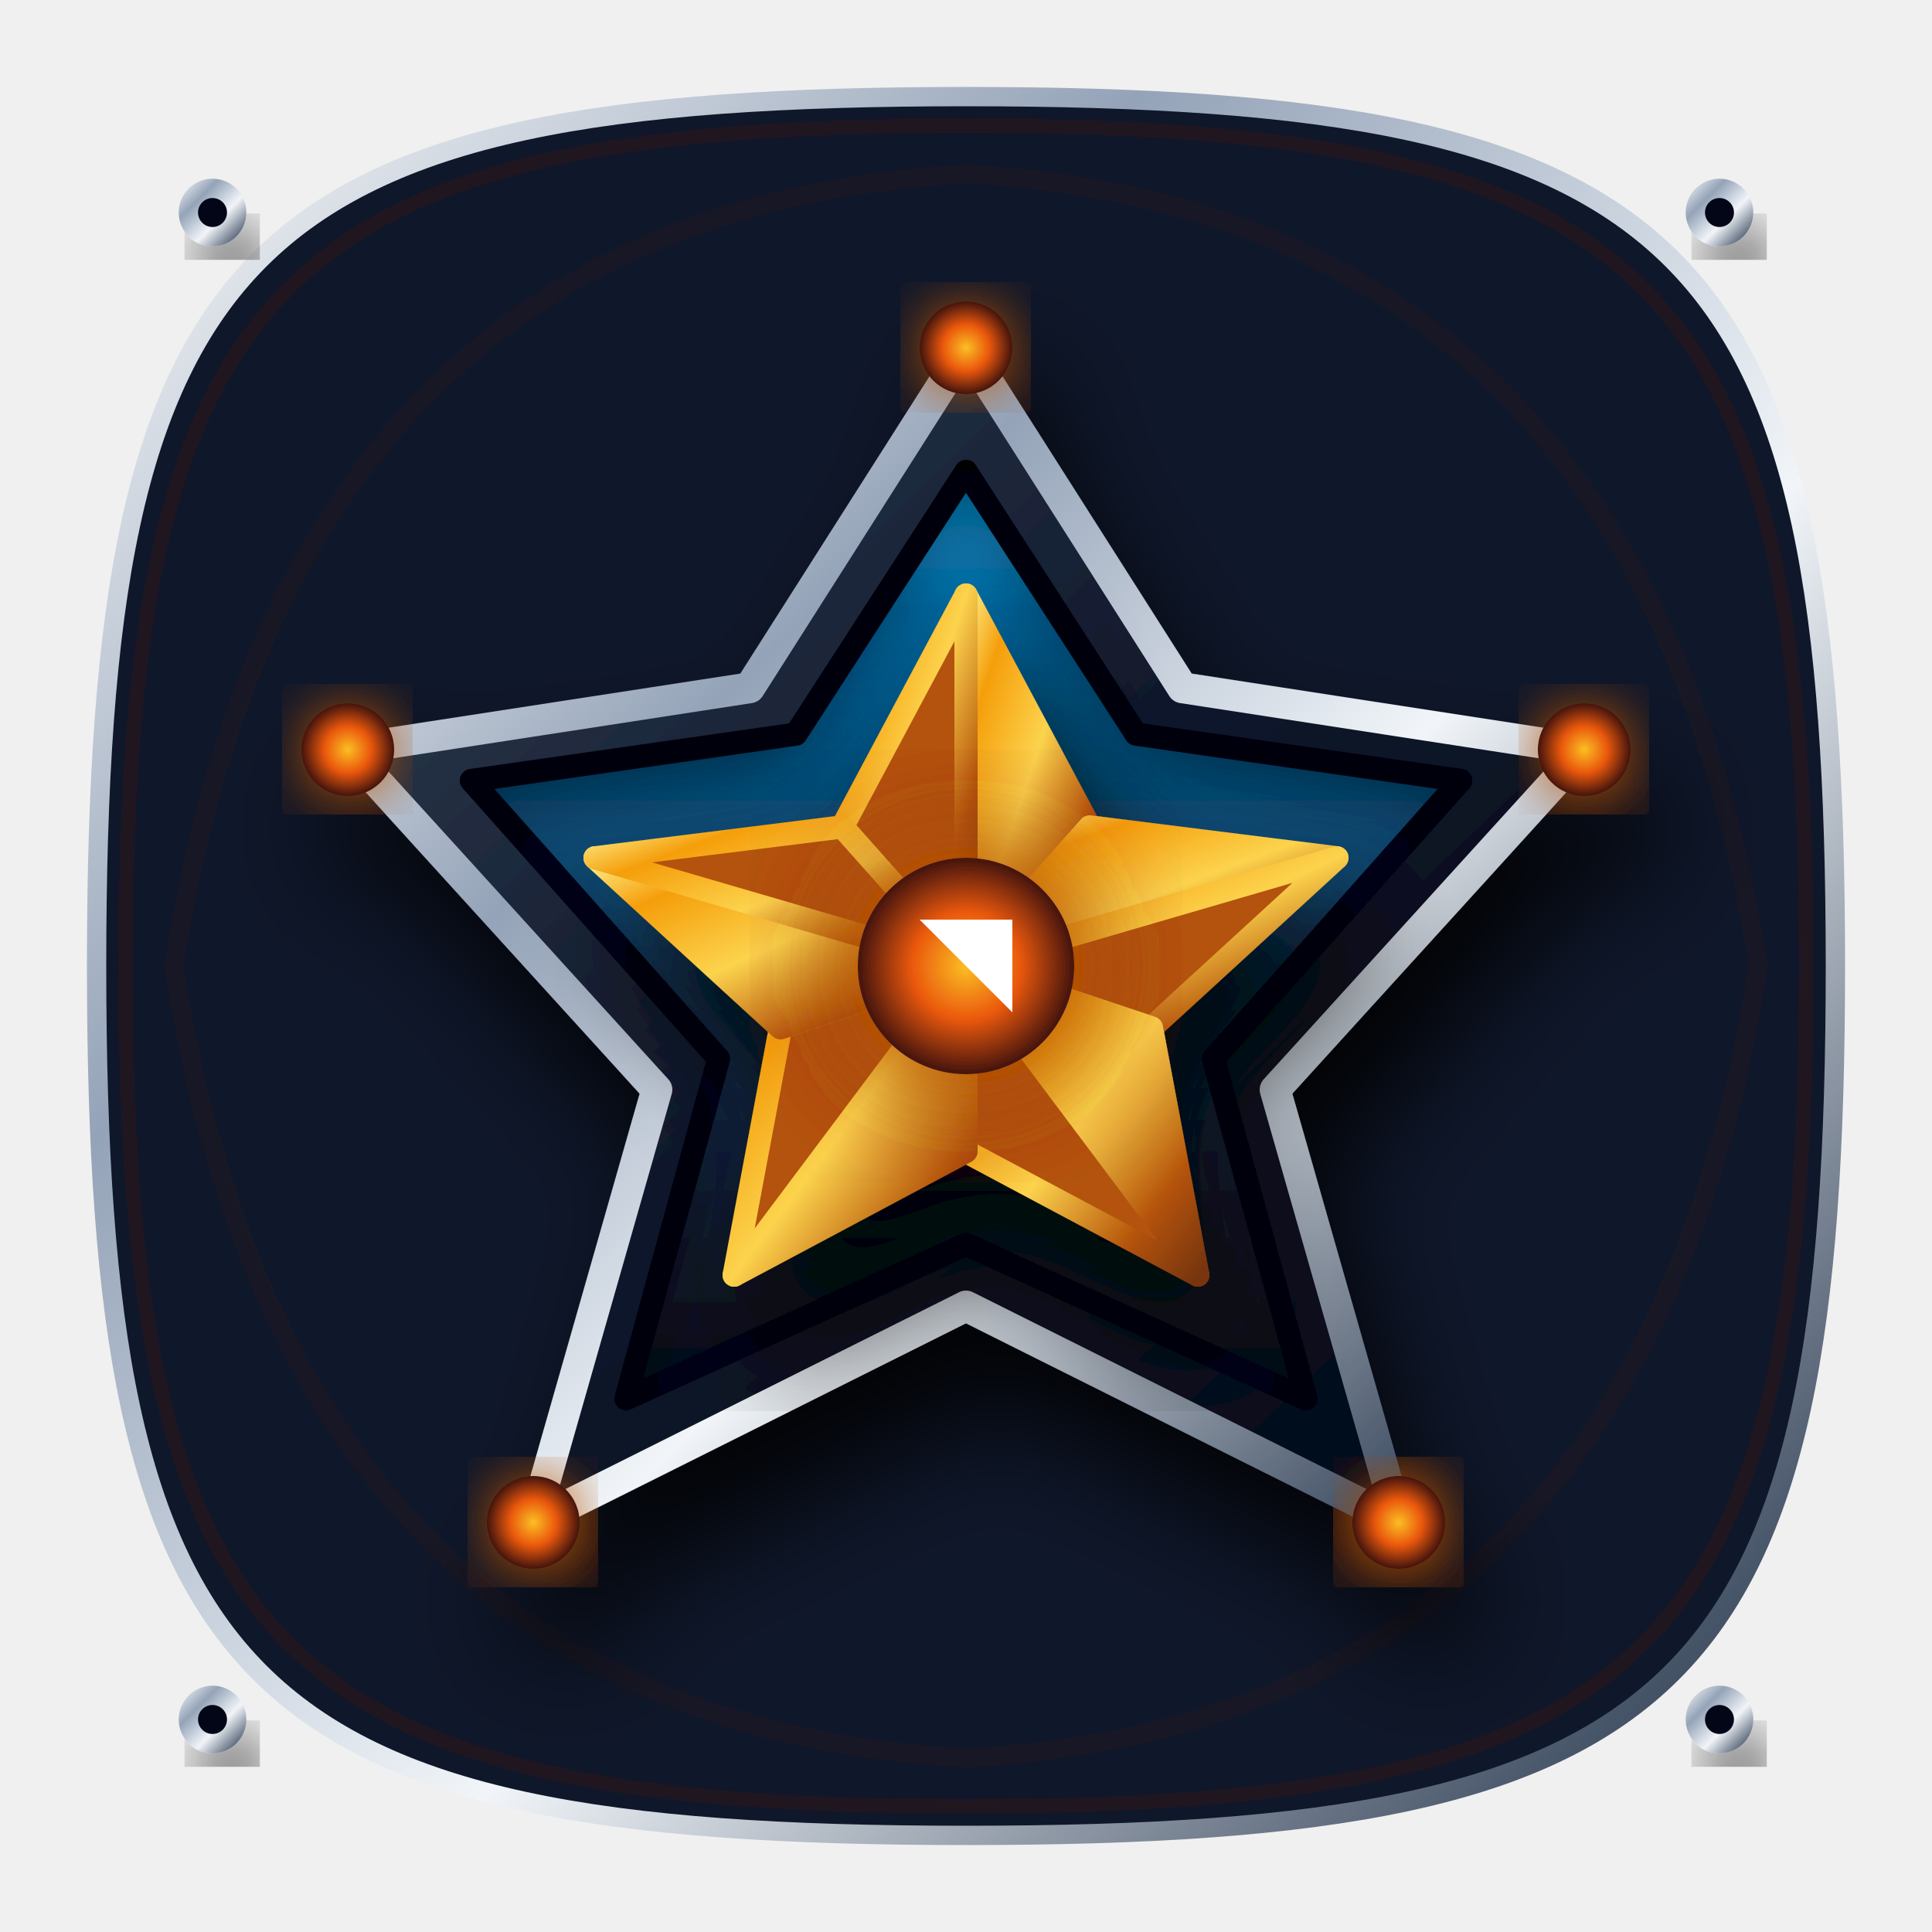
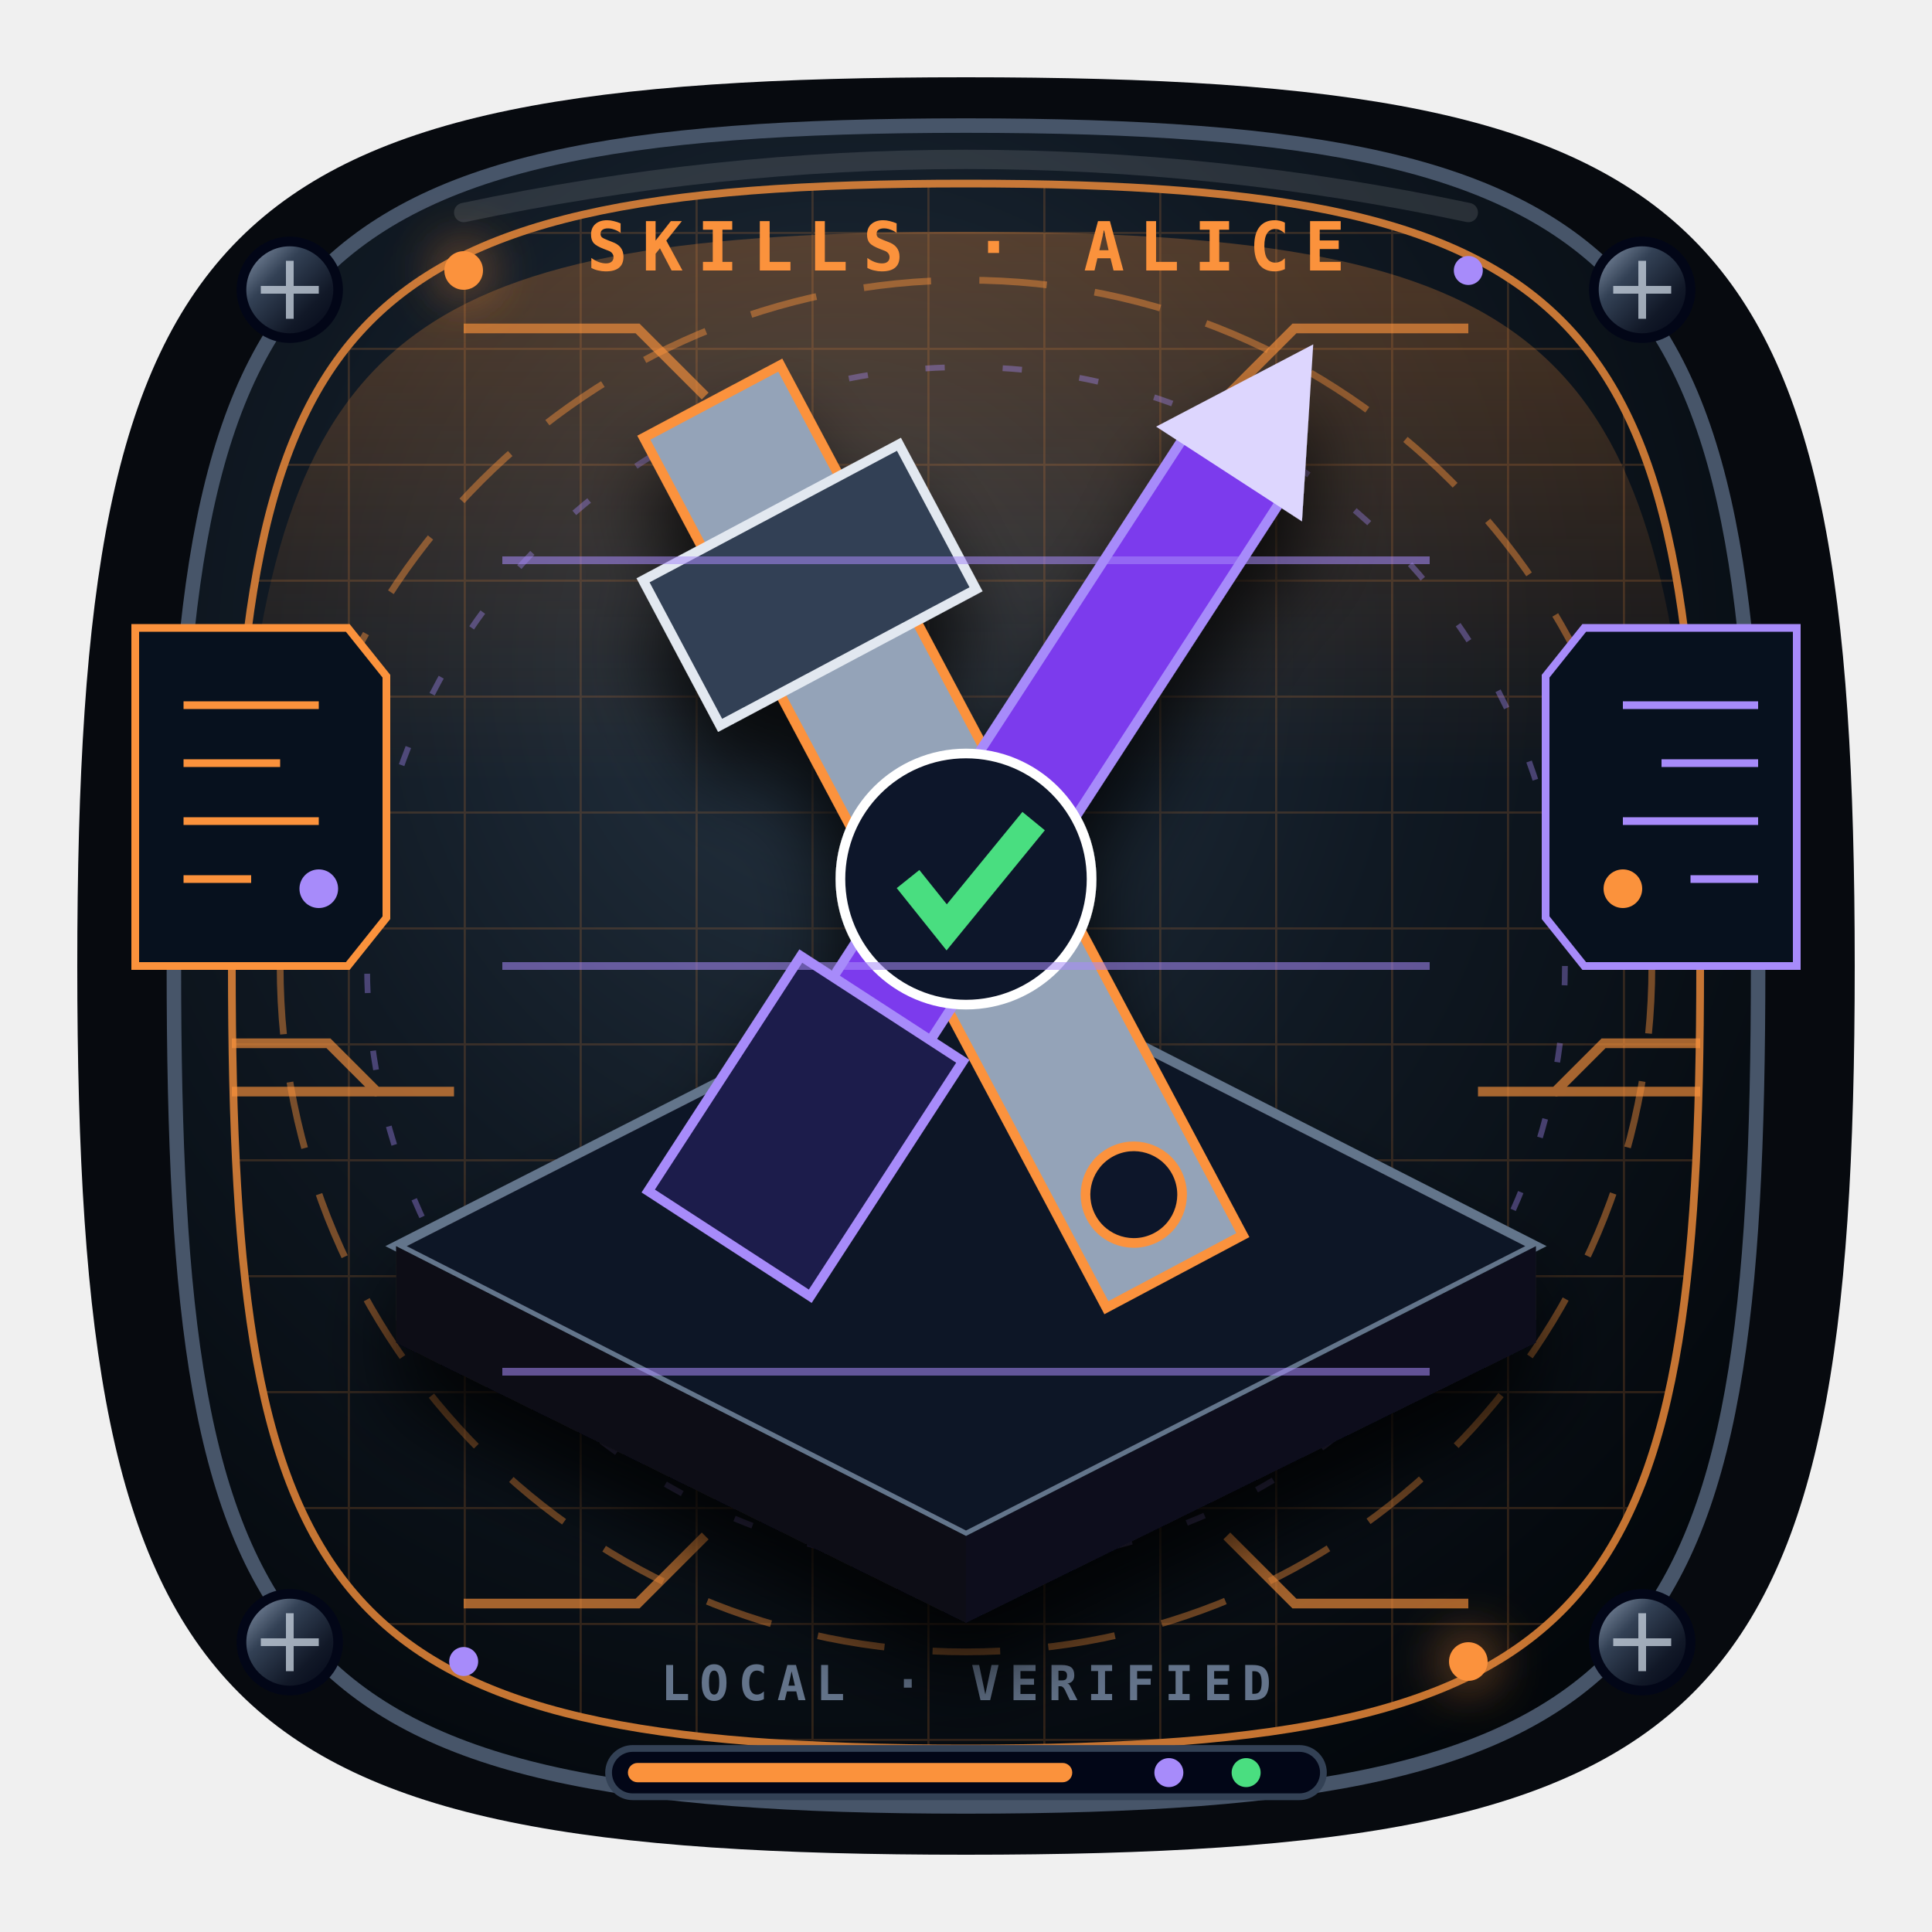
- <svg xmlns="http://www.w3.org/2000/svg" width="200" height="200" viewBox="0 0 200 200">
+ <svg xmlns="http://www.w3.org/2000/svg" viewBox="0 0 200 200" role="img" aria-label="Habilidades">
+   <style>
+     .skills-orbit{animation:skillsOrbit 4s linear infinite}.skills-pulse{animation:skillsPulse 1.8s ease-in-out infinite}.skills-scan{animation:skillsScan 3s ease-in-out infinite}
+     @keyframes skillsOrbit{to{stroke-dashoffset:-42}}@keyframes skillsPulse{50%{opacity:.3}}@keyframes skillsScan{0%,100%{transform:translateX(-7px);opacity:.18}50%{transform:translateX(7px);opacity:.8}}
+     @media (prefers-reduced-motion:reduce){.skills-orbit,.skills-pulse,.skills-scan{animation:none}}
+   </style>
  <defs>
-     <linearGradient id="goldGrad" x1="0%" y1="0%" x2="100%" y2="100%">
-       <stop offset="0%" stop-color="#fef08a" />
-       <stop offset="20%" stop-color="#f59e0b" />
-       <stop offset="50%" stop-color="#fcd34d" />
-       <stop offset="80%" stop-color="#b45309" />
-       <stop offset="100%" stop-color="#78350f" />
+     <radialGradient id="skills-base" cx="42%" cy="32%" r="75%">
+       <stop stop-color="#263442" />
+       <stop offset=".48" stop-color="#101923" />
+       <stop offset="1" stop-color="#03070b" />
+     </radialGradient>
+     <linearGradient id="skills-metal" x1="0" y1="0" x2="1" y2="1">
+       <stop stop-color="#94a3b8" />
+       <stop offset=".35" stop-color="#334155" />
+       <stop offset=".7" stop-color="#111827" />
+       <stop offset="1" stop-color="#020617" />
    </linearGradient>
-     <linearGradient id="goldLight" x1="0%" y1="100%" x2="100%" y2="0%">
-       <stop offset="0%" stop-color="#fcd34d" />
-       <stop offset="100%" stop-color="#fffbeb" />
+     <linearGradient id="skills-accent" x1="0" x2="1">
+       <stop stop-color="#fb923c" />
+       <stop offset=".52" stop-color="#f8fafc" />
+       <stop offset="1" stop-color="#a78bfa" />
    </linearGradient>
-     <linearGradient id="silverGrad" x1="0%" y1="0%" x2="100%" y2="100%">
-       <stop offset="0%" stop-color="#ffffff" />
-       <stop offset="30%" stop-color="#94a3b8" />
-       <stop offset="60%" stop-color="#f1f5f9" />
-       <stop offset="90%" stop-color="#475569" />
-       <stop offset="100%" stop-color="#1e293b" />
-     </linearGradient>
-     <linearGradient id="silverDark" x1="0%" y1="0%" x2="100%" y2="100%">
-       <stop offset="0%" stop-color="#94a3b8" />
-       <stop offset="100%" stop-color="#0f172a" />
-     </linearGradient>
-     <linearGradient id="darkMetal" x1="0%" y1="0%" x2="100%" y2="100%">
-       <stop offset="0%" stop-color="#334155" />
-       <stop offset="50%" stop-color="#0f172a" />
-       <stop offset="100%" stop-color="#020617" />
-     </linearGradient>
-     <linearGradient id="solarCellGrad" x1="0%" y1="0%" x2="0%" y2="100%">
-       <stop offset="0%" stop-color="#0ea5e9" />
-       <stop offset="15%" stop-color="#0369a1" />
-       <stop offset="85%" stop-color="#0f172a" />
-       <stop offset="100%" stop-color="#020617" />
-     </linearGradient>
-     <linearGradient id="glassGrad" x1="0%" y1="0%" x2="100%" y2="100%">
-       <stop offset="0%" stop-color="#ffffff" stop-opacity="0.6" />
-       <stop offset="40%" stop-color="#ffffff" stop-opacity="0.1" />
-       <stop offset="60%" stop-color="#000000" stop-opacity="0.4" />
-       <stop offset="100%" stop-color="#ffffff" stop-opacity="0.3" />
-     </linearGradient>
-     <radialGradient id="accentGrad" cx="50%" cy="50%" r="50%">
-       <stop offset="0%" stop-color="#fbbf24" />
-       <stop offset="50%" stop-color="#ea580c" />
-       <stop offset="100%" stop-color="#431407" />
+     <radialGradient id="skills-holo">
+       <stop stop-color="#fff" />
+       <stop offset=".18" stop-color="#fb923c" />
+       <stop offset=".68" stop-color="#a78bfa" />
+       <stop offset="1" stop-color="#07111d" />
    </radialGradient>
-     <filter id="neonGlow" x="-20%" y="-20%" width="140%" height="140%">
-       <feGaussianBlur stdDeviation="2" result="blur" />
+     <pattern id="skills-grid" width="12" height="12" patternUnits="userSpaceOnUse">
+       <path d="M12 0H0v12" fill="none" stroke="#fb923c" stroke-width=".45" opacity=".22" />
+     </pattern>
+     <filter id="skills-glow" x="-50%" y="-50%" width="200%" height="200%">
+       <feGaussianBlur stdDeviation="2.8" result="b" />
      <feMerge>
-         <feMergeNode in="blur" />
+         <feMergeNode in="b" />
        <feMergeNode in="SourceGraphic" />
      </feMerge>
    </filter>
-     <filter id="strongGlow" x="-50%" y="-50%" width="200%" height="200%">
-       <feGaussianBlur stdDeviation="4" result="blur" />
-       <feComponentTransfer>
-         <feFuncA type="linear" slope="1.5" />
-       </feComponentTransfer>
-       <feMerge>
-         <feMergeNode />
-         <feMergeNode in="SourceGraphic" />
-       </feMerge>
+     <filter id="skills-shadow" x="-40%" y="-40%" width="180%" height="190%">
+       <feDropShadow dx="0" dy="6" stdDeviation="4" flood-color="#000" flood-opacity=".8" />
    </filter>
-     <filter id="dropShadow" x="-20%" y="-20%" width="140%" height="140%">
-       <feDropShadow dx="2" dy="5" stdDeviation="3.5" flood-color="#000" flood-opacity="0.85" />
-     </filter>
-     <filter id="innerShadow" x="-20%" y="-20%" width="140%" height="140%">
-       <feOffset dx="0" dy="3" />
-       <feGaussianBlur stdDeviation="2.5" result="offset-blur" />
-       <feComposite operator="out" in="SourceGraphic" in2="offset-blur" result="inverse" />
-       <feFlood flood-color="black" flood-opacity="0.8" result="color" />
-       <feComposite operator="in" in="color" in2="inverse" result="shadow" />
-       <feComposite operator="over" in="shadow" in2="SourceGraphic" />
-     </filter>
+     <linearGradient id="skills-beam" x1="0" y1="0" x2="0" y2="1">
+       <stop stop-color="#fb923c" stop-opacity=".28" />
+       <stop offset="1" stop-color="#fb923c" stop-opacity="0" />
+     </linearGradient>
  </defs>
-   <g>
-     <path d="M100 10 C 175 10 190 25 190 100 C 190 175 175 190 100 190 C 25 190 10 175 10 100 C 10 25 25 10 100 10 Z" fill="#0f172a" stroke="url(#silverGrad)" stroke-width="2" />
-     <path d="M100 13 C 171 13 187 29 187 100 C 187 171 171 187 100 187 C 29 187 13 171 13 100 C 13 29 29 13 100 13 Z" fill="none" stroke="url(#accentGrad)" stroke-width="1.5" opacity="0.3">
-       <animate attributeName="opacity" values="0.1;0.4;0.1" dur="4s" repeatCount="indefinite" />
-     </path>
-     <path d="M 100 18 Q 170 22 182 100 Q 170 178 100 182 Q 30 178 18 100 Q 30 22 100 18 Z" fill="none" stroke="url(#accentGrad)" stroke-width="2" opacity="0.15" />
-     <circle cx="22" cy="22" r="3.5" fill="url(#silverGrad)" filter="url(#dropShadow)" />
-     <circle cx="22" cy="22" r="1.5" fill="#020617" />
-     <circle cx="178" cy="22" r="3.5" fill="url(#silverGrad)" filter="url(#dropShadow)" />
-     <circle cx="178" cy="22" r="1.5" fill="#020617" />
-     <circle cx="22" cy="178" r="3.5" fill="url(#silverGrad)" filter="url(#dropShadow)" />
-     <circle cx="22" cy="178" r="1.5" fill="#020617" />
-     <circle cx="178" cy="178" r="3.5" fill="url(#silverGrad)" filter="url(#dropShadow)" />
-     <circle cx="178" cy="178" r="1.5" fill="#020617" />
+   <path d="M100 8C178 8 192 22 192 100S178 192 100 192 8 178 8 100 22 8 100 8Z" fill="#070a0f" />
+   <path d="M100 13c72 0 82 15 82 87s-10 87-82 87-82-15-82-87 10-87 82-87Z" fill="url(#skills-base)" stroke="#475569" stroke-width="1.5" />
+   <path d="M100 19c66 0 76 14 76 81s-10 81-76 81-76-14-76-81 10-81 76-81Z" fill="url(#skills-grid)" stroke="#fb923c" stroke-width=".8" opacity=".78" />
+   <path d="M100 24c57 0 71 10 75 57L25 81c4-47 18-57 75-57Z" fill="url(#skills-beam)" />
+   <circle class="skills-orbit" cx="100" cy="100" r="71" fill="none" stroke="#fb923c" stroke-width=".7" stroke-dasharray="7 5" opacity=".45" />
+   <circle class="skills-orbit" cx="100" cy="100" r="62" fill="none" stroke="#a78bfa" stroke-width=".6" stroke-dasharray="2 6" opacity=".38" />
+   <path d="M48 34h18l7 7m79-7h-18l-7 7M48 166h18l7-7m79 7h-18l-7-7" fill="none" stroke="#fb923c" stroke-width="1" opacity=".65" />
+   <g fill="url(#skills-metal)" stroke="#020617">
+     <circle cx="30" cy="30" r="5" />
+     <circle cx="170" cy="30" r="5" />
+     <circle cx="30" cy="170" r="5" />
+     <circle cx="170" cy="170" r="5" />
  </g>
-   <g transform="translate(100, 100) scale(1.6)" filter="url(#dropShadow)">
-     <polygon points="0,-40 14,-18 40,-14 20,8 28,36 0,22 -28,36 -20,8 -40,-14 -14,-18" fill="url(#darkMetal)" stroke="url(#silverGrad)" stroke-width="2" stroke-linejoin="round" />
-     <polygon points="0,-32 11,-15 32,-12 16,6 22,28 0,18 -22,28 -16,6 -32,-12 -11,-15" fill="url(#solarCellGrad)" stroke="#020617" stroke-width="1.5" stroke-linejoin="round" filter="url(#innerShadow)" />
-     <g stroke="url(#goldGrad)" stroke-width="1.5" stroke-linejoin="round" filter="url(#dropShadow)">
-       <polygon points="0,-24 0,0 8,-9" fill="url(#goldGrad)" />
-       <polygon points="0,-24 0,0 -8,-9" fill="#b45309" />
-       <polygon points="24,-7 0,0 8,-9" fill="url(#goldGrad)" />
-       <polygon points="24,-7 0,0 12,4" fill="#b45309" />
-       <polygon points="15,20 0,0 12,4" fill="url(#goldGrad)" />
-       <polygon points="15,20 0,0 0,12" fill="#b45309" />
-       <polygon points="-15,20 0,0 0,12" fill="url(#goldGrad)" />
-       <polygon points="-15,20 0,0 -12,4" fill="#b45309" />
-       <polygon points="-24,-7 0,0 -12,4" fill="url(#goldGrad)" />
-       <polygon points="-24,-7 0,0 -8,-9" fill="#b45309" />
+   <g stroke="#cbd5e1" stroke-width=".8" opacity=".75">
+     <path d="M27 30h6m-3-3v6M167 30h6m-3-3v6M27 170h6m-3-3v6M167 170h6m-3-3v6" />
+   </g>
+   <g fill="#fb923c" filter="url(#skills-glow)">
+     <circle cx="48" cy="28" r="2" />
+     <circle cx="152" cy="172" r="2" />
+   </g>
+   <g fill="#a78bfa">
+     <circle cx="152" cy="28" r="1.5" />
+     <circle cx="48" cy="172" r="1.5" />
+   </g>
+   <path d="M48 22Q100 11 152 22" fill="none" stroke="#fff" stroke-width="2" stroke-linecap="round" opacity=".12" />
+   <g font-family="Consolas,monospace" font-weight="900">
+     <text x="100" y="28" fill="#fb923c" font-size="7" text-anchor="middle" letter-spacing="1.5">SKILLS · ALICE</text>
+     <text x="100" y="176" fill="#64748b" font-size="5" text-anchor="middle" letter-spacing="1">LOCAL · VERIFIED</text>
+   </g>
+   <g transform="translate(14 65)" fill="#07111e" stroke="#fb923c" stroke-width=".8">
+     <path d="M0 0h22l4 5v25l-4 5H0z" />
+     <path d="M5 8h14M5 14h10M5 20h14M5 26h7" stroke="#fb923c" />
+     <circle class="skills-pulse" cx="19" cy="27" r="2" fill="#a78bfa" stroke="none" />
+   </g>
+   <g transform="translate(160 65)" fill="#07111e" stroke="#a78bfa" stroke-width=".8">
+     <path d="M4 0h22v35H4l-4-5V5z" />
+     <path d="M8 8h14M12 14h10M8 20h14M15 26h7" stroke="#a78bfa" />
+     <circle class="skills-pulse" cx="8" cy="27" r="2" fill="#fb923c" stroke="none" />
+   </g>
+   <g transform="translate(100 91)" filter="url(#skills-shadow)">
+     <path d="M-59 38 0 8l59 30L0 68z" fill="#111827" stroke="#64748b" />
+     <path d="M-59 38 0 68v9l-59-29z" fill="#080b12" />
+     <path d="M59 38 0 68v9l59-29z" fill="#0b111b" />
+     <g transform="rotate(-28)">
+       <path d="M-8-56h16v102H-8z" fill="#94a3b8" stroke="#fb923c" />
+       <path d="M-15-43h30v17h-30z" fill="#334155" stroke="#e2e8f0" />
+       <circle cy="37" r="5" fill="#0f172a" stroke="#fb923c" />
    </g>
-     <circle cx="0" cy="0" r="7" fill="url(#accentGrad)" filter="url(#strongGlow)">
-       <animate attributeName="r" values="6;8;6" dur="1s" repeatCount="indefinite" />
-     </circle>
-     <polygon points="-3,-3 3,3 3,-3" fill="#fff" />
-     <circle cx="0" cy="-40" r="3" fill="url(#accentGrad)" filter="url(#neonGlow)">
-       <animate attributeName="opacity" values="0;1;0" dur="1.5s" repeatCount="indefinite" begin="0s" />
-     </circle>
-     <circle cx="40" cy="-14" r="3" fill="url(#accentGrad)" filter="url(#neonGlow)">
-       <animate attributeName="opacity" values="0;1;0" dur="1.5s" repeatCount="indefinite" begin="0.3s" />
-     </circle>
-     <circle cx="28" cy="36" r="3" fill="url(#accentGrad)" filter="url(#neonGlow)">
-       <animate attributeName="opacity" values="0;1;0" dur="1.5s" repeatCount="indefinite" begin="0.6s" />
-     </circle>
-     <circle cx="-28" cy="36" r="3" fill="url(#accentGrad)" filter="url(#neonGlow)">
-       <animate attributeName="opacity" values="0;1;0" dur="1.5s" repeatCount="indefinite" begin="0.9s" />
-     </circle>
-     <circle cx="-40" cy="-14" r="3" fill="url(#accentGrad)" filter="url(#neonGlow)">
-       <animate attributeName="opacity" values="0;1;0" dur="1.5s" repeatCount="indefinite" begin="1.2s" />
-     </circle>
+     <g transform="rotate(33)">
+       <path d="M-6-53h12v92H-6z" fill="#7c3aed" stroke="#a78bfa" />
+       <path d="m0-66-9 16h18z" fill="#ddd6fe" />
+       <path d="M-10 16h20v29h-20z" fill="#1e1b4b" stroke="#a78bfa" />
+     </g>
+     <circle r="13" fill="#0f172a" stroke="#fff" />
+     <path d="m-6 0 4 5 9-11" fill="none" stroke="#4ade80" stroke-width="3" />
+   </g>
+   <g class="skills-scan" stroke="#a78bfa" stroke-width=".8" opacity=".55">
+     <path d="M52 58h96M52 100h96M52 142h96" />
+   </g>
+   <g opacity=".65" stroke="#fb923c" stroke-width="1">
+     <path d="M24 108h10l5 5h8M176 108h-10l-5 5h-8" fill="none" />
+     <path d="M24 113h15M176 113h-15" />
+   </g>
+   <g transform="translate(63 181)">
+     <rect width="74" height="5" rx="2.5" fill="#020617" stroke="#334155" stroke-width=".7" />
+     <rect x="2" y="1.5" width="46" height="2" rx="1" fill="#fb923c" />
+     <circle cx="58" cy="2.5" r="1.5" fill="#a78bfa" />
+     <circle cx="66" cy="2.5" r="1.5" fill="#4ade80" />
  </g>
</svg>
